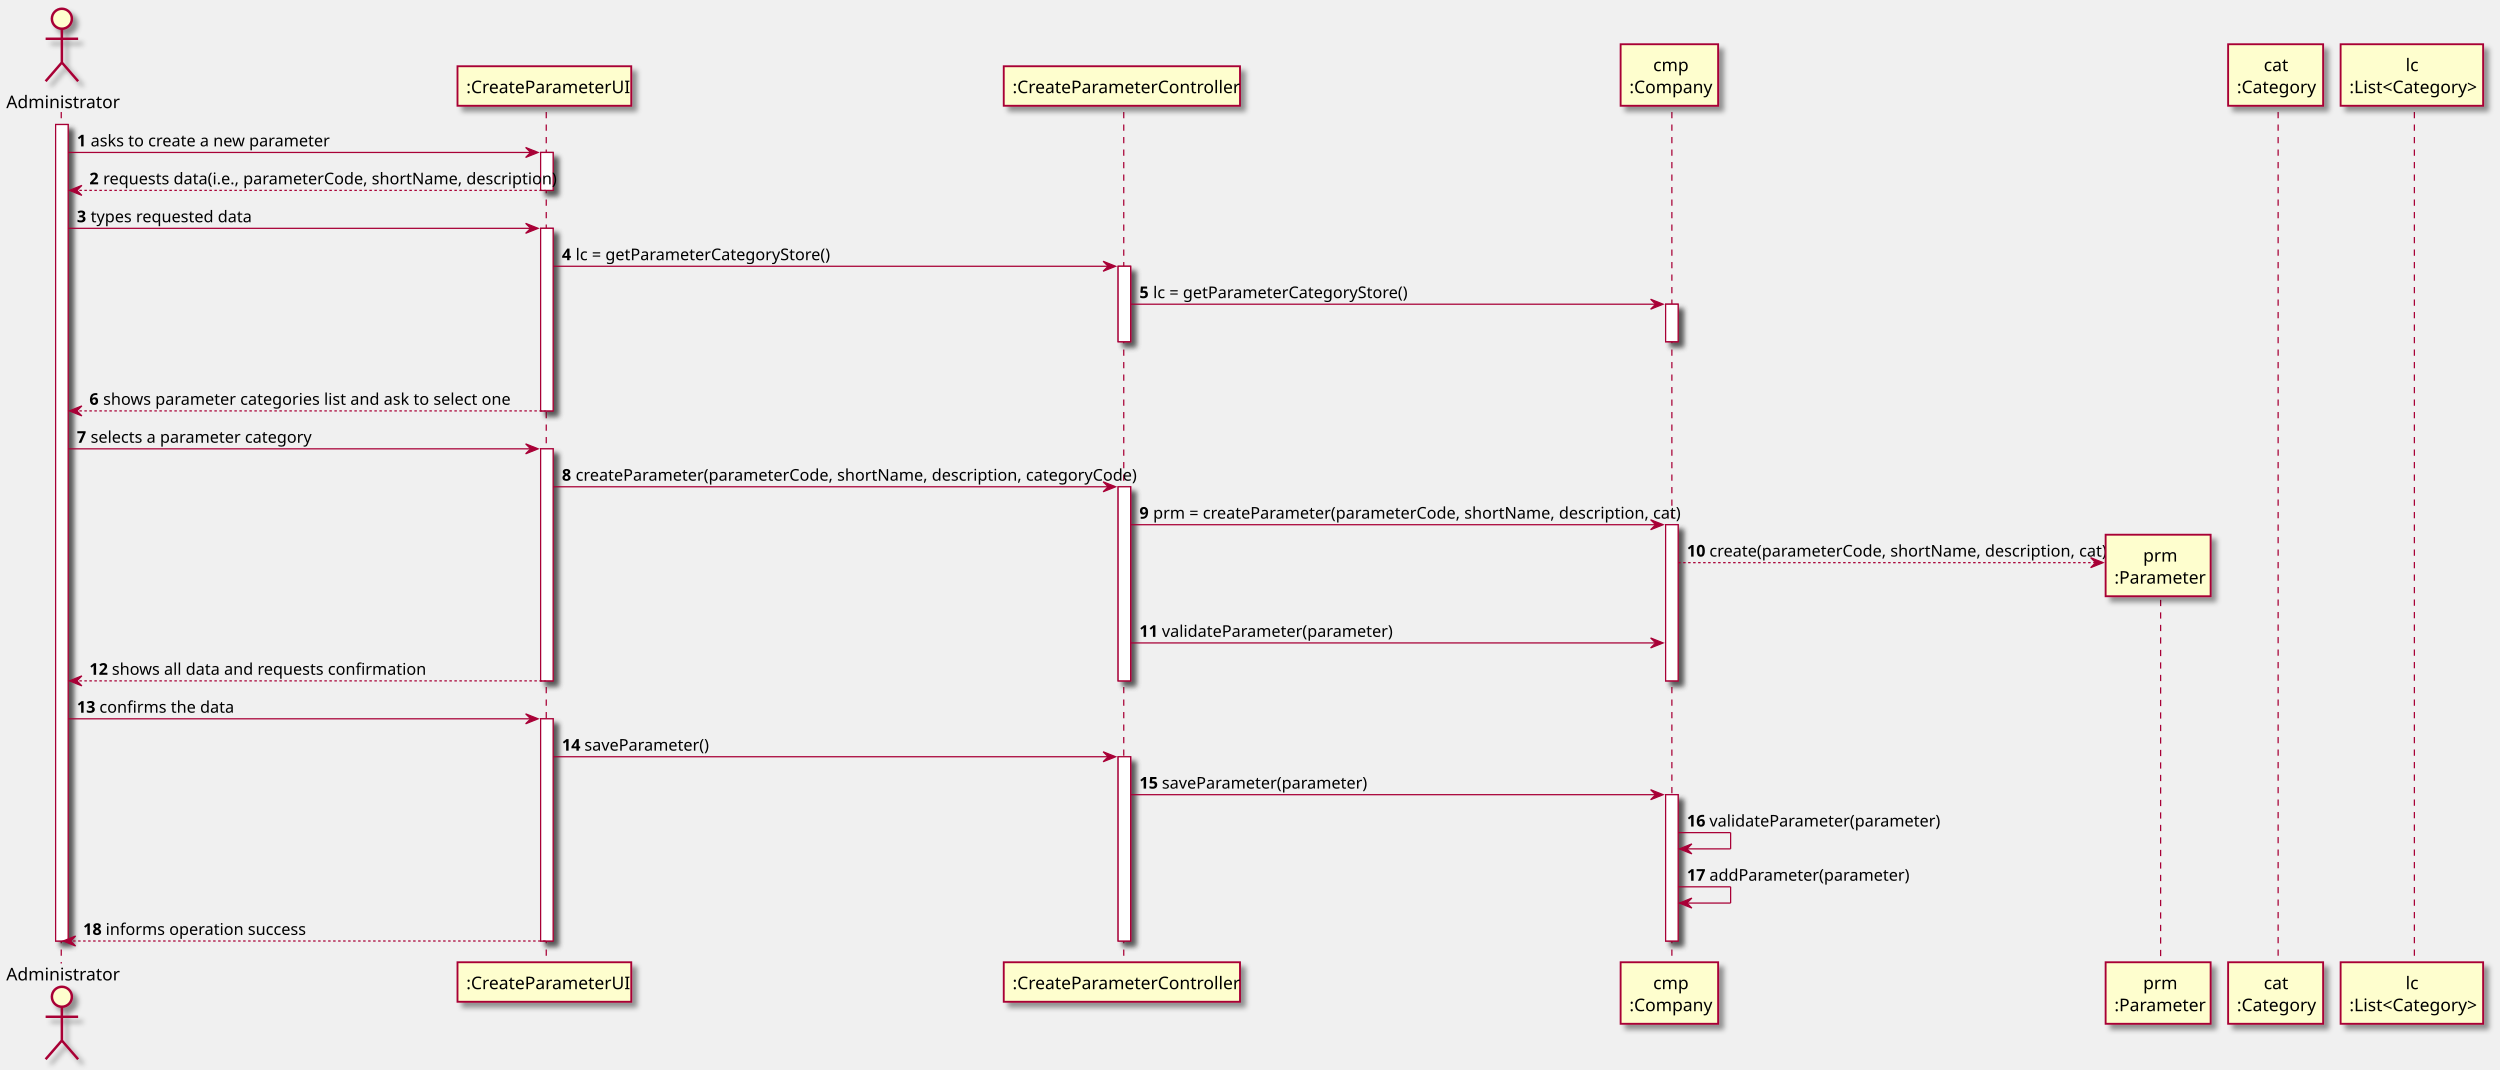
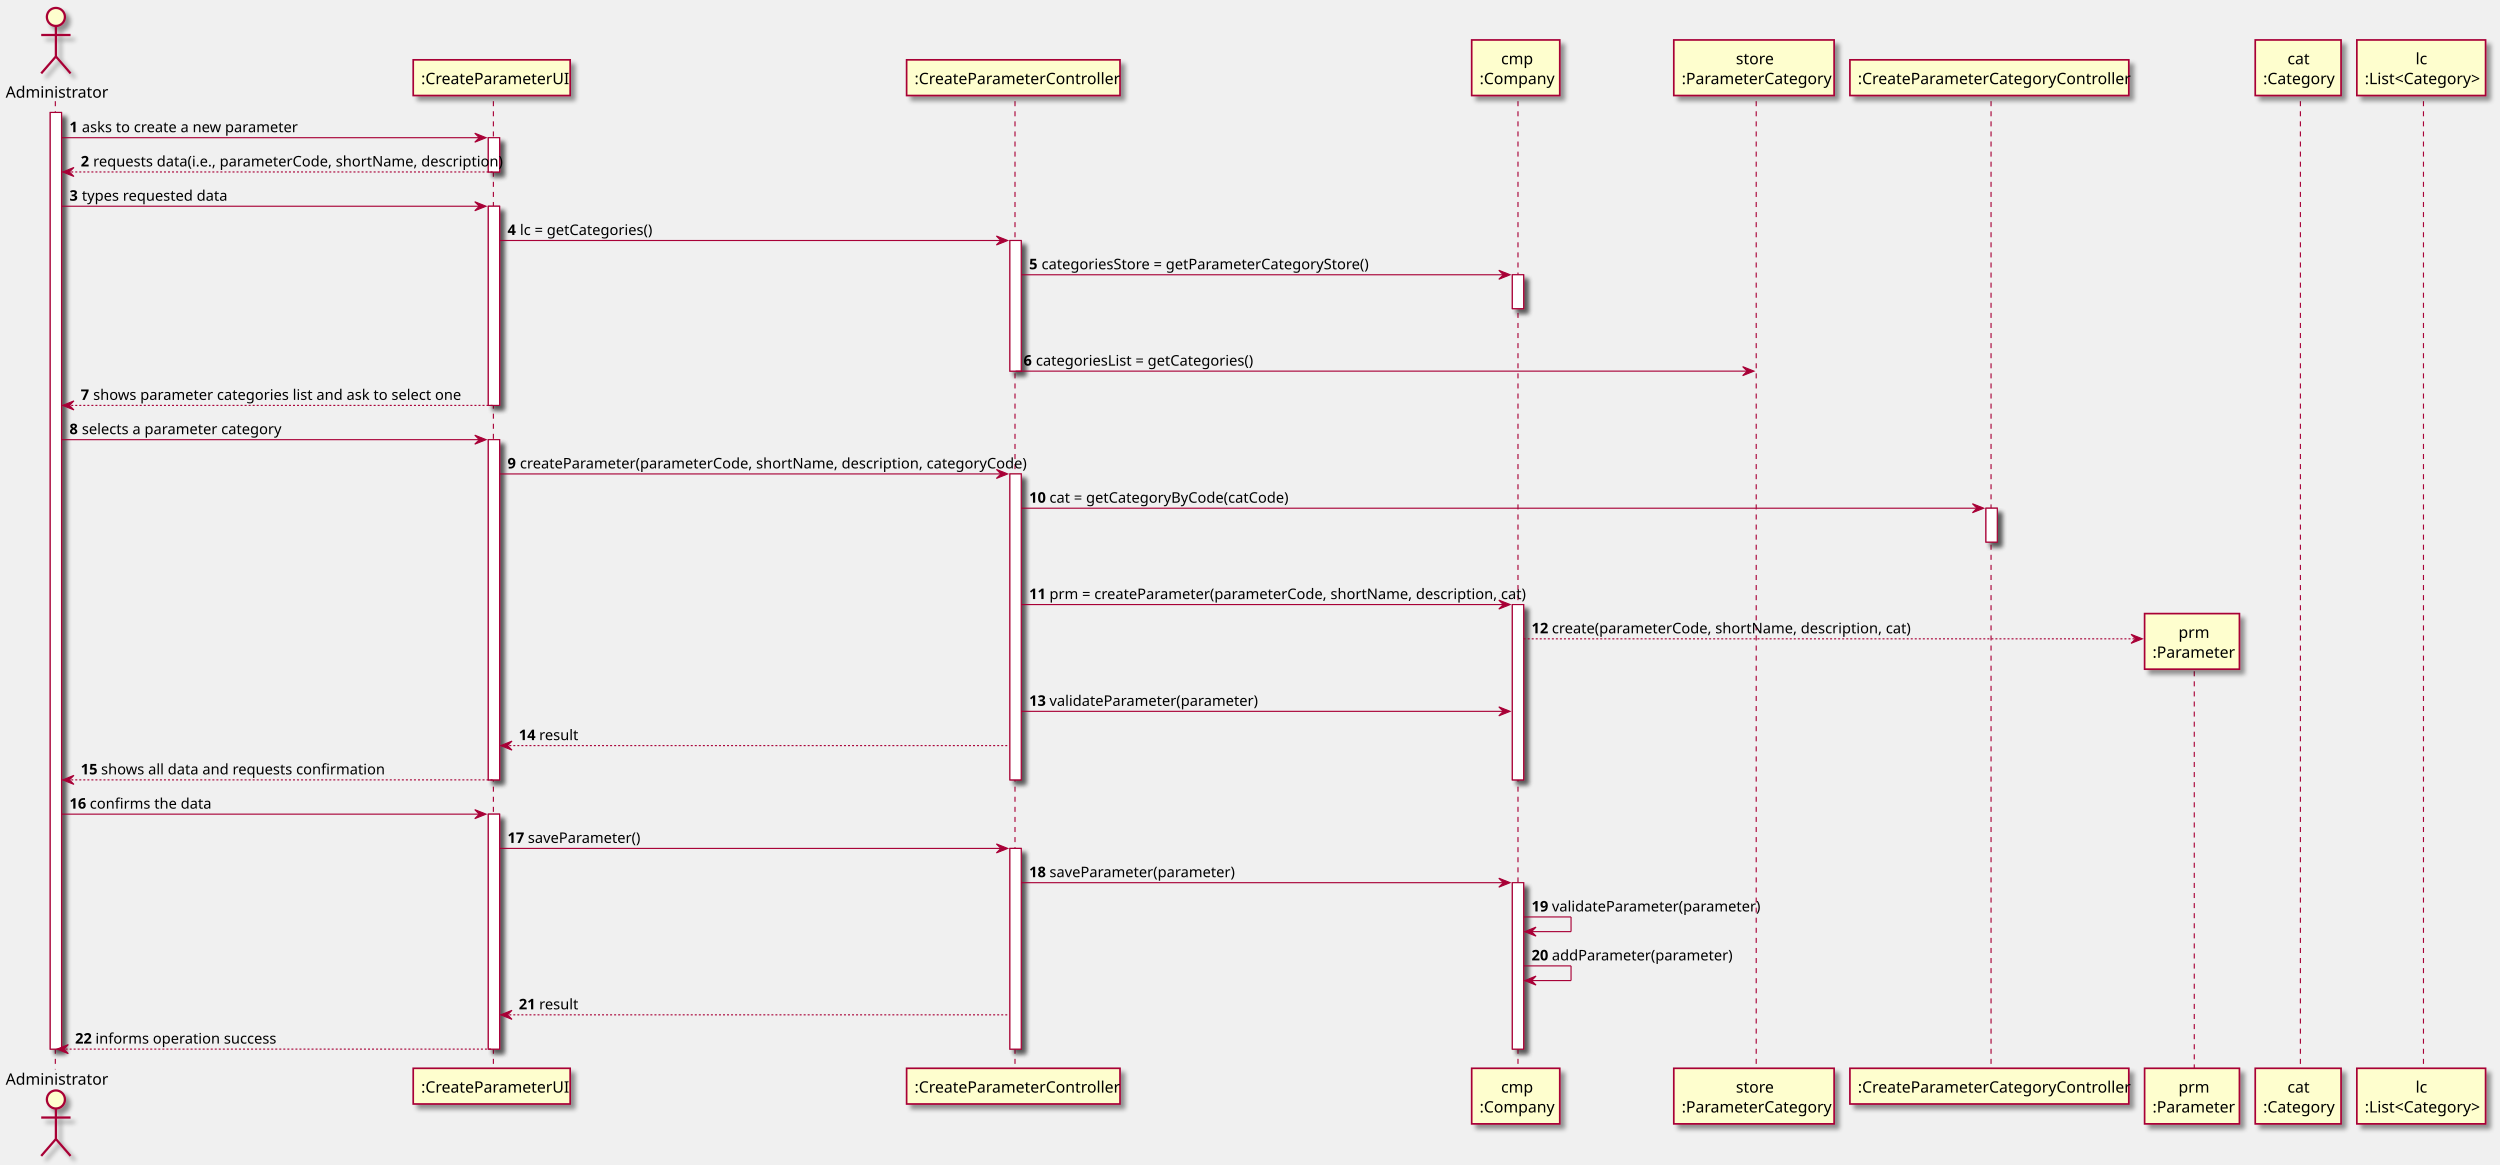
- <svg xmlns="http://www.w3.org/2000/svg" contentScriptType="application/ecmascript" contentStyleType="text/css" height="856px" preserveAspectRatio="none" style="width:2000px;height:856px;" version="1.1" viewBox="0 0 2000 856" width="2000px" zoomAndPan="magnify">
+ <svg xmlns="http://www.w3.org/2000/svg" contentScriptType="application/ecmascript" contentStyleType="text/css" height="1155.84px" preserveAspectRatio="none" style="width:2480px;height:1155px;" version="1.1" viewBox="0 0 2480 1155" width="2480.8px" zoomAndPan="magnify">
  <defs>
-     <filter height="300%" id="f1se5nnjx94juj" width="300%" x="-1" y="-1">
-       <feGaussianBlur result="blurOut" stdDeviation="2.0" />
+     <filter height="300%" id="f1c4l5ftmrxabn" width="300%" x="-1" y="-1">
+       <feGaussianBlur result="blurOut" stdDeviation="2.24" />
      <feColorMatrix in="blurOut" result="blurOut2" type="matrix" values="0 0 0 0 0 0 0 0 0 0 0 0 0 0 0 0 0 0 .4 0" />
-       <feOffset dx="4.0" dy="4.0" in="blurOut2" result="blurOut3" />
+       <feOffset dx="4.48" dy="4.48" in="blurOut2" result="blurOut3" />
      <feBlend in="SourceGraphic" in2="blurOut3" mode="normal" />
    </filter>
  </defs>
  <g>
-     <rect fill="#FFFFFF" filter="url(#f1se5nnjx94juj)" height="653.195" style="stroke:#A80036;stroke-width:1.0;" width="10" x="44.5" y="99.609" />
-     <rect fill="#FFFFFF" filter="url(#f1se5nnjx94juj)" height="30.352" style="stroke:#A80036;stroke-width:1.0;" width="10" x="432.5" y="121.961" />
-     <rect fill="#FFFFFF" filter="url(#f1se5nnjx94juj)" height="146.055" style="stroke:#A80036;stroke-width:1.0;" width="10" x="432.5" y="182.664" />
-     <rect fill="#FFFFFF" filter="url(#f1se5nnjx94juj)" height="185.625" style="stroke:#A80036;stroke-width:1.0;" width="10" x="432.5" y="359.07" />
-     <rect fill="#FFFFFF" filter="url(#f1se5nnjx94juj)" height="177.758" style="stroke:#A80036;stroke-width:1.0;" width="10" x="432.5" y="575.047" />
-     <rect fill="#FFFFFF" filter="url(#f1se5nnjx94juj)" height="60.352" style="stroke:#A80036;stroke-width:1.0;" width="10" x="894.5" y="213.016" />
-     <rect fill="#FFFFFF" filter="url(#f1se5nnjx94juj)" height="155.273" style="stroke:#A80036;stroke-width:1.0;" width="10" x="894.5" y="389.422" />
-     <rect fill="#FFFFFF" filter="url(#f1se5nnjx94juj)" height="147.406" style="stroke:#A80036;stroke-width:1.0;" width="10" x="894.5" y="605.398" />
-     <rect fill="#FFFFFF" filter="url(#f1se5nnjx94juj)" height="30" style="stroke:#A80036;stroke-width:1.0;" width="10" x="1332.5" y="243.367" />
-     <rect fill="#FFFFFF" filter="url(#f1se5nnjx94juj)" height="124.922" style="stroke:#A80036;stroke-width:1.0;" width="10" x="1332.5" y="419.773" />
-     <rect fill="#FFFFFF" filter="url(#f1se5nnjx94juj)" height="117.055" style="stroke:#A80036;stroke-width:1.0;" width="10" x="1332.5" y="635.75" />
-     <line style="stroke:#A80036;stroke-width:1.0;stroke-dasharray:5.0,5.0;" x1="49" x2="49" y1="89.609" y2="770.805" />
-     <line style="stroke:#A80036;stroke-width:1.0;stroke-dasharray:5.0,5.0;" x1="437" x2="437" y1="89.609" y2="770.805" />
-     <line style="stroke:#A80036;stroke-width:1.0;stroke-dasharray:5.0,5.0;" x1="899" x2="899" y1="89.609" y2="770.805" />
-     <line style="stroke:#A80036;stroke-width:1.0;stroke-dasharray:5.0,5.0;" x1="1337.5" x2="1337.5" y1="89.609" y2="770.805" />
-     <line style="stroke:#A80036;stroke-width:1.0;stroke-dasharray:5.0,5.0;" x1="1728.5" x2="1728.5" y1="469.883" y2="770.805" />
-     <line style="stroke:#A80036;stroke-width:1.0;stroke-dasharray:5.0,5.0;" x1="1822.5" x2="1822.5" y1="89.609" y2="770.805" />
-     <line style="stroke:#A80036;stroke-width:1.0;stroke-dasharray:5.0,5.0;" x1="1931.5" x2="1931.5" y1="89.609" y2="770.805" />
-     <text fill="#000000" font-family="sans-serif" font-size="14" lengthAdjust="spacing" textLength="83" x="5" y="86.533">Administrator</text>
-     <ellipse cx="49.5" cy="15" fill="#FEFECE" filter="url(#f1se5nnjx94juj)" rx="8" ry="8" style="stroke:#A80036;stroke-width:2.0;" />
-     <path d="M49.5,23 L49.5,50 M36.5,31 L62.5,31 M49.5,50 L36.5,65 M49.5,50 L62.5,65 " fill="none" filter="url(#f1se5nnjx94juj)" style="stroke:#A80036;stroke-width:2.0;" />
-     <text fill="#000000" font-family="sans-serif" font-size="14" lengthAdjust="spacing" textLength="83" x="5" y="784.338">Administrator</text>
-     <ellipse cx="49.5" cy="797.414" fill="#FEFECE" filter="url(#f1se5nnjx94juj)" rx="8" ry="8" style="stroke:#A80036;stroke-width:2.0;" />
-     <path d="M49.5,805.414 L49.5,832.414 M36.5,813.414 L62.5,813.414 M49.5,832.414 L36.5,847.414 M49.5,832.414 L62.5,847.414 " fill="none" filter="url(#f1se5nnjx94juj)" style="stroke:#A80036;stroke-width:2.0;" />
-     <rect fill="#FEFECE" filter="url(#f1se5nnjx94juj)" height="31.609" style="stroke:#A80036;stroke-width:1.5;" width="139" x="366" y="53" />
-     <text fill="#000000" font-family="sans-serif" font-size="14" lengthAdjust="spacing" textLength="125" x="373" y="74.533">:CreateParameterUI</text>
-     <rect fill="#FEFECE" filter="url(#f1se5nnjx94juj)" height="31.609" style="stroke:#A80036;stroke-width:1.5;" width="139" x="366" y="769.805" />
-     <text fill="#000000" font-family="sans-serif" font-size="14" lengthAdjust="spacing" textLength="125" x="373" y="791.338">:CreateParameterUI</text>
-     <rect fill="#FEFECE" filter="url(#f1se5nnjx94juj)" height="31.609" style="stroke:#A80036;stroke-width:1.5;" width="189" x="803" y="53" />
-     <text fill="#000000" font-family="sans-serif" font-size="14" lengthAdjust="spacing" textLength="175" x="810" y="74.533">:CreateParameterController</text>
-     <rect fill="#FEFECE" filter="url(#f1se5nnjx94juj)" height="31.609" style="stroke:#A80036;stroke-width:1.5;" width="189" x="803" y="769.805" />
-     <text fill="#000000" font-family="sans-serif" font-size="14" lengthAdjust="spacing" textLength="175" x="810" y="791.338">:CreateParameterController</text>
-     <rect fill="#FEFECE" filter="url(#f1se5nnjx94juj)" height="49.219" style="stroke:#A80036;stroke-width:1.5;" width="78" x="1296.5" y="35.391" />
-     <text fill="#000000" font-family="sans-serif" font-size="14" lengthAdjust="spacing" textLength="26" x="1322.5" y="56.924">cmp</text>
-     <text fill="#000000" font-family="sans-serif" font-size="14" lengthAdjust="spacing" textLength="64" x="1303.5" y="74.533">:Company</text>
-     <rect fill="#FEFECE" filter="url(#f1se5nnjx94juj)" height="49.219" style="stroke:#A80036;stroke-width:1.5;" width="78" x="1296.5" y="769.805" />
-     <text fill="#000000" font-family="sans-serif" font-size="14" lengthAdjust="spacing" textLength="26" x="1322.5" y="791.338">cmp</text>
-     <text fill="#000000" font-family="sans-serif" font-size="14" lengthAdjust="spacing" textLength="64" x="1303.5" y="808.947">:Company</text>
-     <rect fill="#FEFECE" filter="url(#f1se5nnjx94juj)" height="49.219" style="stroke:#A80036;stroke-width:1.5;" width="84" x="1684.5" y="769.805" />
-     <text fill="#000000" font-family="sans-serif" font-size="14" lengthAdjust="spacing" textLength="24" x="1714.5" y="791.338">prm</text>
-     <text fill="#000000" font-family="sans-serif" font-size="14" lengthAdjust="spacing" textLength="70" x="1691.5" y="808.947">:Parameter</text>
-     <rect fill="#FEFECE" filter="url(#f1se5nnjx94juj)" height="49.219" style="stroke:#A80036;stroke-width:1.5;" width="76" x="1782.5" y="35.391" />
-     <text fill="#000000" font-family="sans-serif" font-size="14" lengthAdjust="spacing" textLength="19" x="1811" y="56.924">cat</text>
-     <text fill="#000000" font-family="sans-serif" font-size="14" lengthAdjust="spacing" textLength="62" x="1789.5" y="74.533">:Category</text>
-     <rect fill="#FEFECE" filter="url(#f1se5nnjx94juj)" height="49.219" style="stroke:#A80036;stroke-width:1.5;" width="76" x="1782.5" y="769.805" />
-     <text fill="#000000" font-family="sans-serif" font-size="14" lengthAdjust="spacing" textLength="19" x="1811" y="791.338">cat</text>
-     <text fill="#000000" font-family="sans-serif" font-size="14" lengthAdjust="spacing" textLength="62" x="1789.5" y="808.947">:Category</text>
-     <rect fill="#FEFECE" filter="url(#f1se5nnjx94juj)" height="49.219" style="stroke:#A80036;stroke-width:1.5;" width="114" x="1872.5" y="35.391" />
-     <text fill="#000000" font-family="sans-serif" font-size="14" lengthAdjust="spacing" textLength="10" x="1924.5" y="56.924">lc</text>
-     <text fill="#000000" font-family="sans-serif" font-size="14" lengthAdjust="spacing" textLength="100" x="1879.5" y="74.533">:List&lt;Category&gt;</text>
-     <rect fill="#FEFECE" filter="url(#f1se5nnjx94juj)" height="49.219" style="stroke:#A80036;stroke-width:1.5;" width="114" x="1872.5" y="769.805" />
-     <text fill="#000000" font-family="sans-serif" font-size="14" lengthAdjust="spacing" textLength="10" x="1924.5" y="791.338">lc</text>
-     <text fill="#000000" font-family="sans-serif" font-size="14" lengthAdjust="spacing" textLength="100" x="1879.5" y="808.947">:List&lt;Category&gt;</text>
-     <rect fill="#FFFFFF" filter="url(#f1se5nnjx94juj)" height="653.195" style="stroke:#A80036;stroke-width:1.0;" width="10" x="44.5" y="99.609" />
-     <rect fill="#FFFFFF" filter="url(#f1se5nnjx94juj)" height="30.352" style="stroke:#A80036;stroke-width:1.0;" width="10" x="432.5" y="121.961" />
-     <rect fill="#FFFFFF" filter="url(#f1se5nnjx94juj)" height="146.055" style="stroke:#A80036;stroke-width:1.0;" width="10" x="432.5" y="182.664" />
-     <rect fill="#FFFFFF" filter="url(#f1se5nnjx94juj)" height="185.625" style="stroke:#A80036;stroke-width:1.0;" width="10" x="432.5" y="359.07" />
-     <rect fill="#FFFFFF" filter="url(#f1se5nnjx94juj)" height="177.758" style="stroke:#A80036;stroke-width:1.0;" width="10" x="432.5" y="575.047" />
-     <rect fill="#FFFFFF" filter="url(#f1se5nnjx94juj)" height="60.352" style="stroke:#A80036;stroke-width:1.0;" width="10" x="894.5" y="213.016" />
-     <rect fill="#FFFFFF" filter="url(#f1se5nnjx94juj)" height="155.273" style="stroke:#A80036;stroke-width:1.0;" width="10" x="894.5" y="389.422" />
-     <rect fill="#FFFFFF" filter="url(#f1se5nnjx94juj)" height="147.406" style="stroke:#A80036;stroke-width:1.0;" width="10" x="894.5" y="605.398" />
-     <rect fill="#FFFFFF" filter="url(#f1se5nnjx94juj)" height="30" style="stroke:#A80036;stroke-width:1.0;" width="10" x="1332.5" y="243.367" />
-     <rect fill="#FFFFFF" filter="url(#f1se5nnjx94juj)" height="124.922" style="stroke:#A80036;stroke-width:1.0;" width="10" x="1332.5" y="419.773" />
-     <rect fill="#FFFFFF" filter="url(#f1se5nnjx94juj)" height="117.055" style="stroke:#A80036;stroke-width:1.0;" width="10" x="1332.5" y="635.75" />
-     <polygon fill="#A80036" points="420.5,117.961,430.5,121.961,420.5,125.961,424.5,121.961" style="stroke:#A80036;stroke-width:1.0;" />
-     <line style="stroke:#A80036;stroke-width:1.0;" x1="54.5" x2="426.5" y1="121.961" y2="121.961" />
-     <text fill="#000000" font-family="sans-serif" font-size="13" font-weight="bold" lengthAdjust="spacing" textLength="7" x="61.5" y="117.105">1</text>
-     <text fill="#000000" font-family="sans-serif" font-size="13" lengthAdjust="spacing" textLength="183" x="72.5" y="117.105">asks to create a new parameter</text>
-     <polygon fill="#A80036" points="65.5,148.312,55.5,152.312,65.5,156.312,61.5,152.312" style="stroke:#A80036;stroke-width:1.0;" />
-     <line style="stroke:#A80036;stroke-width:1.0;stroke-dasharray:2.0,2.0;" x1="59.5" x2="436.5" y1="152.312" y2="152.312" />
-     <text fill="#000000" font-family="sans-serif" font-size="13" font-weight="bold" lengthAdjust="spacing" textLength="7" x="71.5" y="147.456">2</text>
-     <text fill="#000000" font-family="sans-serif" font-size="13" lengthAdjust="spacing" textLength="343" x="82.5" y="147.456">requests data(i.e., parameterCode, shortName, description)</text>
-     <polygon fill="#A80036" points="420.5,178.664,430.5,182.664,420.5,186.664,424.5,182.664" style="stroke:#A80036;stroke-width:1.0;" />
-     <line style="stroke:#A80036;stroke-width:1.0;" x1="54.5" x2="426.5" y1="182.664" y2="182.664" />
-     <text fill="#000000" font-family="sans-serif" font-size="13" font-weight="bold" lengthAdjust="spacing" textLength="7" x="61.5" y="177.808">3</text>
-     <text fill="#000000" font-family="sans-serif" font-size="13" lengthAdjust="spacing" textLength="122" x="72.5" y="177.808">types requested data</text>
-     <polygon fill="#A80036" points="882.5,209.016,892.5,213.016,882.5,217.016,886.5,213.016" style="stroke:#A80036;stroke-width:1.0;" />
-     <line style="stroke:#A80036;stroke-width:1.0;" x1="442.5" x2="888.5" y1="213.016" y2="213.016" />
-     <text fill="#000000" font-family="sans-serif" font-size="13" font-weight="bold" lengthAdjust="spacing" textLength="7" x="449.5" y="208.159">4</text>
-     <text fill="#000000" font-family="sans-serif" font-size="13" lengthAdjust="spacing" textLength="195" x="460.5" y="208.159">lc = getParameterCategoryStore()</text>
-     <polygon fill="#A80036" points="1320.5,239.367,1330.5,243.367,1320.5,247.367,1324.5,243.367" style="stroke:#A80036;stroke-width:1.0;" />
-     <line style="stroke:#A80036;stroke-width:1.0;" x1="904.5" x2="1326.5" y1="243.367" y2="243.367" />
-     <text fill="#000000" font-family="sans-serif" font-size="13" font-weight="bold" lengthAdjust="spacing" textLength="7" x="911.5" y="238.511">5</text>
-     <text fill="#000000" font-family="sans-serif" font-size="13" lengthAdjust="spacing" textLength="195" x="922.5" y="238.511">lc = getParameterCategoryStore()</text>
-     <polygon fill="#A80036" points="65.5,324.719,55.5,328.719,65.5,332.719,61.5,328.719" style="stroke:#A80036;stroke-width:1.0;" />
-     <line style="stroke:#A80036;stroke-width:1.0;stroke-dasharray:2.0,2.0;" x1="59.5" x2="436.5" y1="328.719" y2="328.719" />
-     <text fill="#000000" font-family="sans-serif" font-size="13" font-weight="bold" lengthAdjust="spacing" textLength="7" x="71.5" y="323.862">6</text>
-     <text fill="#000000" font-family="sans-serif" font-size="13" lengthAdjust="spacing" textLength="313" x="82.5" y="323.862">shows parameter categories list and ask to select one</text>
-     <polygon fill="#A80036" points="420.5,355.07,430.5,359.07,420.5,363.07,424.5,359.07" style="stroke:#A80036;stroke-width:1.0;" />
-     <line style="stroke:#A80036;stroke-width:1.0;" x1="54.5" x2="426.5" y1="359.07" y2="359.07" />
-     <text fill="#000000" font-family="sans-serif" font-size="13" font-weight="bold" lengthAdjust="spacing" textLength="7" x="61.5" y="354.214">7</text>
-     <text fill="#000000" font-family="sans-serif" font-size="13" lengthAdjust="spacing" textLength="169" x="72.5" y="354.214">selects a parameter category</text>
-     <polygon fill="#A80036" points="882.5,385.422,892.5,389.422,882.5,393.422,886.5,389.422" style="stroke:#A80036;stroke-width:1.0;" />
-     <line style="stroke:#A80036;stroke-width:1.0;" x1="442.5" x2="888.5" y1="389.422" y2="389.422" />
-     <text fill="#000000" font-family="sans-serif" font-size="13" font-weight="bold" lengthAdjust="spacing" textLength="7" x="449.5" y="384.565">8</text>
-     <text fill="#000000" font-family="sans-serif" font-size="13" lengthAdjust="spacing" textLength="422" x="460.5" y="384.565">createParameter(parameterCode, shortName, description, categoryCode)</text>
-     <polygon fill="#A80036" points="1320.5,415.773,1330.5,419.773,1320.5,423.773,1324.5,419.773" style="stroke:#A80036;stroke-width:1.0;" />
-     <line style="stroke:#A80036;stroke-width:1.0;" x1="904.5" x2="1326.5" y1="419.773" y2="419.773" />
-     <text fill="#000000" font-family="sans-serif" font-size="13" font-weight="bold" lengthAdjust="spacing" textLength="7" x="911.5" y="414.917">9</text>
-     <text fill="#000000" font-family="sans-serif" font-size="13" lengthAdjust="spacing" textLength="398" x="922.5" y="414.917">prm = createParameter(parameterCode, shortName, description, cat)</text>
-     <polygon fill="#A80036" points="1672.5,446.125,1682.5,450.125,1672.5,454.125,1676.5,450.125" style="stroke:#A80036;stroke-width:1.0;" />
-     <line style="stroke:#A80036;stroke-width:1.0;stroke-dasharray:2.0,2.0;" x1="1342.5" x2="1678.5" y1="450.125" y2="450.125" />
-     <text fill="#000000" font-family="sans-serif" font-size="13" font-weight="bold" lengthAdjust="spacing" textLength="14" x="1349.5" y="445.269">10</text>
-     <text fill="#000000" font-family="sans-serif" font-size="13" lengthAdjust="spacing" textLength="300" x="1367.5" y="445.269">create(parameterCode, shortName, description, cat)</text>
-     <rect fill="#FEFECE" filter="url(#f1se5nnjx94juj)" height="49.219" style="stroke:#A80036;stroke-width:1.5;" width="84" x="1684.5" y="427.773" />
-     <text fill="#000000" font-family="sans-serif" font-size="14" lengthAdjust="spacing" textLength="24" x="1714.5" y="449.307">prm</text>
-     <text fill="#000000" font-family="sans-serif" font-size="14" lengthAdjust="spacing" textLength="70" x="1691.5" y="466.916">:Parameter</text>
-     <polygon fill="#A80036" points="1320.5,510.344,1330.5,514.344,1320.5,518.344,1324.5,514.344" style="stroke:#A80036;stroke-width:1.0;" />
-     <line style="stroke:#A80036;stroke-width:1.0;" x1="904.5" x2="1326.5" y1="514.344" y2="514.344" />
-     <text fill="#000000" font-family="sans-serif" font-size="13" font-weight="bold" lengthAdjust="spacing" textLength="14" x="911.5" y="509.487">11</text>
-     <text fill="#000000" font-family="sans-serif" font-size="13" lengthAdjust="spacing" textLength="169" x="929.5" y="509.487">validateParameter(parameter)</text>
-     <polygon fill="#A80036" points="65.5,540.695,55.5,544.695,65.5,548.695,61.5,544.695" style="stroke:#A80036;stroke-width:1.0;" />
-     <line style="stroke:#A80036;stroke-width:1.0;stroke-dasharray:2.0,2.0;" x1="59.5" x2="436.5" y1="544.695" y2="544.695" />
-     <text fill="#000000" font-family="sans-serif" font-size="13" font-weight="bold" lengthAdjust="spacing" textLength="14" x="71.5" y="539.839">12</text>
-     <text fill="#000000" font-family="sans-serif" font-size="13" lengthAdjust="spacing" textLength="236" x="89.5" y="539.839">shows all data and requests confirmation</text>
-     <polygon fill="#A80036" points="420.5,571.047,430.5,575.047,420.5,579.047,424.5,575.047" style="stroke:#A80036;stroke-width:1.0;" />
-     <line style="stroke:#A80036;stroke-width:1.0;" x1="54.5" x2="426.5" y1="575.047" y2="575.047" />
-     <text fill="#000000" font-family="sans-serif" font-size="13" font-weight="bold" lengthAdjust="spacing" textLength="14" x="61.5" y="570.19">13</text>
-     <text fill="#000000" font-family="sans-serif" font-size="13" lengthAdjust="spacing" textLength="100" x="79.5" y="570.19">confirms the data</text>
-     <polygon fill="#A80036" points="882.5,601.398,892.5,605.398,882.5,609.398,886.5,605.398" style="stroke:#A80036;stroke-width:1.0;" />
-     <line style="stroke:#A80036;stroke-width:1.0;" x1="442.5" x2="888.5" y1="605.398" y2="605.398" />
-     <text fill="#000000" font-family="sans-serif" font-size="13" font-weight="bold" lengthAdjust="spacing" textLength="14" x="449.5" y="600.542">14</text>
-     <text fill="#000000" font-family="sans-serif" font-size="13" lengthAdjust="spacing" textLength="94" x="467.5" y="600.542">saveParameter()</text>
-     <polygon fill="#A80036" points="1320.5,631.75,1330.5,635.75,1320.5,639.75,1324.5,635.75" style="stroke:#A80036;stroke-width:1.0;" />
-     <line style="stroke:#A80036;stroke-width:1.0;" x1="904.5" x2="1326.5" y1="635.75" y2="635.75" />
-     <text fill="#000000" font-family="sans-serif" font-size="13" font-weight="bold" lengthAdjust="spacing" textLength="14" x="911.5" y="630.894">15</text>
-     <text fill="#000000" font-family="sans-serif" font-size="13" lengthAdjust="spacing" textLength="152" x="929.5" y="630.894">saveParameter(parameter)</text>
-     <line style="stroke:#A80036;stroke-width:1.0;" x1="1342.5" x2="1384.5" y1="666.102" y2="666.102" />
-     <line style="stroke:#A80036;stroke-width:1.0;" x1="1384.5" x2="1384.5" y1="666.102" y2="679.102" />
-     <line style="stroke:#A80036;stroke-width:1.0;" x1="1343.5" x2="1384.5" y1="679.102" y2="679.102" />
-     <polygon fill="#A80036" points="1353.5,675.102,1343.5,679.102,1353.5,683.102,1349.5,679.102" style="stroke:#A80036;stroke-width:1.0;" />
-     <text fill="#000000" font-family="sans-serif" font-size="13" font-weight="bold" lengthAdjust="spacing" textLength="14" x="1349.5" y="661.245">16</text>
-     <text fill="#000000" font-family="sans-serif" font-size="13" lengthAdjust="spacing" textLength="169" x="1367.5" y="661.245">validateParameter(parameter)</text>
-     <line style="stroke:#A80036;stroke-width:1.0;" x1="1342.5" x2="1384.5" y1="709.453" y2="709.453" />
-     <line style="stroke:#A80036;stroke-width:1.0;" x1="1384.5" x2="1384.5" y1="709.453" y2="722.453" />
-     <line style="stroke:#A80036;stroke-width:1.0;" x1="1343.5" x2="1384.5" y1="722.453" y2="722.453" />
-     <polygon fill="#A80036" points="1353.5,718.453,1343.5,722.453,1353.5,726.453,1349.5,722.453" style="stroke:#A80036;stroke-width:1.0;" />
-     <text fill="#000000" font-family="sans-serif" font-size="13" font-weight="bold" lengthAdjust="spacing" textLength="14" x="1349.5" y="704.597">17</text>
-     <text fill="#000000" font-family="sans-serif" font-size="13" lengthAdjust="spacing" textLength="147" x="1367.5" y="704.597">addParameter(parameter)</text>
-     <polygon fill="#A80036" points="60.5,748.805,50.5,752.805,60.5,756.805,56.5,752.805" style="stroke:#A80036;stroke-width:1.0;" />
-     <line style="stroke:#A80036;stroke-width:1.0;stroke-dasharray:2.0,2.0;" x1="54.5" x2="436.5" y1="752.805" y2="752.805" />
-     <text fill="#000000" font-family="sans-serif" font-size="13" font-weight="bold" lengthAdjust="spacing" textLength="14" x="66.5" y="747.948">18</text>
-     <text fill="#000000" font-family="sans-serif" font-size="13" lengthAdjust="spacing" textLength="152" x="84.5" y="747.948">informs operation success</text>
+     <rect fill="#FFFFFF" filter="url(#f1c4l5ftmrxabn)" height="929.154" style="stroke:#A80036;stroke-width:1.12;" width="11.2" x="49.84" y="111.562" />
+     <rect fill="#FFFFFF" filter="url(#f1c4l5ftmrxabn)" height="33.994" style="stroke:#A80036;stroke-width:1.12;" width="11.2" x="484.4" y="136.596" />
+     <rect fill="#FFFFFF" filter="url(#f1c4l5ftmrxabn)" height="197.575" style="stroke:#A80036;stroke-width:1.12;" width="11.2" x="484.4" y="204.584" />
+     <rect fill="#FFFFFF" filter="url(#f1c4l5ftmrxabn)" height="337.488" style="stroke:#A80036;stroke-width:1.12;" width="11.2" x="484.4" y="436.152" />
+     <rect fill="#FFFFFF" filter="url(#f1c4l5ftmrxabn)" height="233.083" style="stroke:#A80036;stroke-width:1.12;" width="11.2" x="484.4" y="807.634" />
+     <rect fill="#FFFFFF" filter="url(#f1c4l5ftmrxabn)" height="129.588" style="stroke:#A80036;stroke-width:1.12;" width="11.2" x="1001.84" y="238.577" />
+     <rect fill="#FFFFFF" filter="url(#f1c4l5ftmrxabn)" height="303.494" style="stroke:#A80036;stroke-width:1.12;" width="11.2" x="1001.84" y="470.146" />
+     <rect fill="#FFFFFF" filter="url(#f1c4l5ftmrxabn)" height="199.089" style="stroke:#A80036;stroke-width:1.12;" width="11.2" x="1001.84" y="841.628" />
+     <rect fill="#FFFFFF" filter="url(#f1c4l5ftmrxabn)" height="33.6" style="stroke:#A80036;stroke-width:1.12;" width="11.2" x="1500.24" y="272.571" />
+     <rect fill="#FFFFFF" filter="url(#f1c4l5ftmrxabn)" height="173.906" style="stroke:#A80036;stroke-width:1.12;" width="11.2" x="1500.24" y="599.734" />
+     <rect fill="#FFFFFF" filter="url(#f1c4l5ftmrxabn)" height="165.095" style="stroke:#A80036;stroke-width:1.12;" width="11.2" x="1500.24" y="875.621" />
+     <rect fill="#FFFFFF" filter="url(#f1c4l5ftmrxabn)" height="33.6" style="stroke:#A80036;stroke-width:1.12;" width="11.2" x="1970.08" y="504.14" />
+     <line style="stroke:#A80036;stroke-width:1.12;stroke-dasharray:5.0,5.0;" x1="54.88" x2="54.88" y1="100.362" y2="1060.876" />
+     <line style="stroke:#A80036;stroke-width:1.12;stroke-dasharray:5.0,5.0;" x1="489.44" x2="489.44" y1="100.362" y2="1060.876" />
+     <line style="stroke:#A80036;stroke-width:1.12;stroke-dasharray:5.0,5.0;" x1="1006.88" x2="1006.88" y1="100.362" y2="1060.876" />
+     <line style="stroke:#A80036;stroke-width:1.12;stroke-dasharray:5.0,5.0;" x1="1505.84" x2="1505.84" y1="100.362" y2="1060.876" />
+     <line style="stroke:#A80036;stroke-width:1.12;stroke-dasharray:5.0,5.0;" x1="1742.16" x2="1742.16" y1="100.362" y2="1060.876" />
+     <line style="stroke:#A80036;stroke-width:1.12;stroke-dasharray:5.0,5.0;" x1="1975.12" x2="1975.12" y1="100.362" y2="1060.876" />
+     <line style="stroke:#A80036;stroke-width:1.12;stroke-dasharray:5.0,5.0;" x1="2176.72" x2="2176.72" y1="655.856" y2="1060.876" />
+     <line style="stroke:#A80036;stroke-width:1.12;stroke-dasharray:5.0,5.0;" x1="2282" x2="2282" y1="100.362" y2="1060.876" />
+     <line style="stroke:#A80036;stroke-width:1.12;stroke-dasharray:5.0,5.0;" x1="2404.08" x2="2404.08" y1="100.362" y2="1060.876" />
+     <text fill="#000000" font-family="sans-serif" font-size="15.68" lengthAdjust="spacing" textLength="92.96" x="5.6" y="96.917">Administrator</text>
+     <ellipse cx="55.44" cy="16.8" fill="#FEFECE" filter="url(#f1c4l5ftmrxabn)" rx="8.96" ry="8.96" style="stroke:#A80036;stroke-width:2.24;" />
+     <path d="M55.44,25.76 L55.44,56 M40.88,34.72 L70,34.72 M55.44,56 L40.88,72.8 M55.44,56 L70,72.8 " fill="none" filter="url(#f1c4l5ftmrxabn)" style="stroke:#A80036;stroke-width:2.24;" />
+     <text fill="#000000" font-family="sans-serif" font-size="15.68" lengthAdjust="spacing" textLength="92.96" x="5.6" y="1076.033">Administrator</text>
+     <ellipse cx="55.44" cy="1090.679" fill="#FEFECE" filter="url(#f1c4l5ftmrxabn)" rx="8.96" ry="8.96" style="stroke:#A80036;stroke-width:2.24;" />
+     <path d="M55.44,1099.639 L55.44,1129.879 M40.88,1108.599 L70,1108.599 M55.44,1129.879 L40.88,1146.679 M55.44,1129.879 L70,1146.679 " fill="none" filter="url(#f1c4l5ftmrxabn)" style="stroke:#A80036;stroke-width:2.24;" />
+     <rect fill="#FEFECE" filter="url(#f1c4l5ftmrxabn)" height="35.403" style="stroke:#A80036;stroke-width:1.68;" width="155.68" x="409.92" y="59.36" />
+     <text fill="#000000" font-family="sans-serif" font-size="15.68" lengthAdjust="spacing" textLength="140" x="417.76" y="83.477">:CreateParameterUI</text>
+     <rect fill="#FEFECE" filter="url(#f1c4l5ftmrxabn)" height="35.403" style="stroke:#A80036;stroke-width:1.68;" width="155.68" x="409.92" y="1059.756" />
+     <text fill="#000000" font-family="sans-serif" font-size="15.68" lengthAdjust="spacing" textLength="140" x="417.76" y="1083.873">:CreateParameterUI</text>
+     <rect fill="#FEFECE" filter="url(#f1c4l5ftmrxabn)" height="35.403" style="stroke:#A80036;stroke-width:1.68;" width="211.68" x="899.36" y="59.36" />
+     <text fill="#000000" font-family="sans-serif" font-size="15.68" lengthAdjust="spacing" textLength="196" x="907.2" y="83.477">:CreateParameterController</text>
+     <rect fill="#FEFECE" filter="url(#f1c4l5ftmrxabn)" height="35.403" style="stroke:#A80036;stroke-width:1.68;" width="211.68" x="899.36" y="1059.756" />
+     <text fill="#000000" font-family="sans-serif" font-size="15.68" lengthAdjust="spacing" textLength="196" x="907.2" y="1083.873">:CreateParameterController</text>
+     <rect fill="#FEFECE" filter="url(#f1c4l5ftmrxabn)" height="55.125" style="stroke:#A80036;stroke-width:1.68;" width="87.36" x="1459.92" y="39.638" />
+     <text fill="#000000" font-family="sans-serif" font-size="15.68" lengthAdjust="spacing" textLength="29.12" x="1489.04" y="63.755">cmp</text>
+     <text fill="#000000" font-family="sans-serif" font-size="15.68" lengthAdjust="spacing" textLength="71.68" x="1467.76" y="83.477">:Company</text>
+     <rect fill="#FEFECE" filter="url(#f1c4l5ftmrxabn)" height="55.125" style="stroke:#A80036;stroke-width:1.68;" width="87.36" x="1459.92" y="1059.756" />
+     <text fill="#000000" font-family="sans-serif" font-size="15.68" lengthAdjust="spacing" textLength="29.12" x="1489.04" y="1083.873">cmp</text>
+     <text fill="#000000" font-family="sans-serif" font-size="15.68" lengthAdjust="spacing" textLength="71.68" x="1467.76" y="1103.596">:Company</text>
+     <rect fill="#FEFECE" filter="url(#f1c4l5ftmrxabn)" height="55.125" style="stroke:#A80036;stroke-width:1.68;" width="159.04" x="1660.4" y="39.638" />
+     <text fill="#000000" font-family="sans-serif" font-size="15.68" lengthAdjust="spacing" textLength="35.84" x="1722" y="63.755">store</text>
+     <text fill="#000000" font-family="sans-serif" font-size="15.68" lengthAdjust="spacing" textLength="143.36" x="1668.24" y="83.477">:ParameterCategory</text>
+     <rect fill="#FEFECE" filter="url(#f1c4l5ftmrxabn)" height="55.125" style="stroke:#A80036;stroke-width:1.68;" width="159.04" x="1660.4" y="1059.756" />
+     <text fill="#000000" font-family="sans-serif" font-size="15.68" lengthAdjust="spacing" textLength="35.84" x="1722" y="1083.873">store</text>
+     <text fill="#000000" font-family="sans-serif" font-size="15.68" lengthAdjust="spacing" textLength="143.36" x="1668.24" y="1103.596">:ParameterCategory</text>
+     <rect fill="#FEFECE" filter="url(#f1c4l5ftmrxabn)" height="35.403" style="stroke:#A80036;stroke-width:1.68;" width="276.64" x="1835.12" y="59.36" />
+     <text fill="#000000" font-family="sans-serif" font-size="15.68" lengthAdjust="spacing" textLength="260.96" x="1842.96" y="83.477">:CreateParameterCategoryController</text>
+     <rect fill="#FEFECE" filter="url(#f1c4l5ftmrxabn)" height="35.403" style="stroke:#A80036;stroke-width:1.68;" width="276.64" x="1835.12" y="1059.756" />
+     <text fill="#000000" font-family="sans-serif" font-size="15.68" lengthAdjust="spacing" textLength="260.96" x="1842.96" y="1083.873">:CreateParameterCategoryController</text>
+     <rect fill="#FEFECE" filter="url(#f1c4l5ftmrxabn)" height="55.125" style="stroke:#A80036;stroke-width:1.68;" width="94.08" x="2127.44" y="1059.756" />
+     <text fill="#000000" font-family="sans-serif" font-size="15.68" lengthAdjust="spacing" textLength="26.88" x="2161.04" y="1083.873">prm</text>
+     <text fill="#000000" font-family="sans-serif" font-size="15.68" lengthAdjust="spacing" textLength="78.4" x="2135.28" y="1103.596">:Parameter</text>
+     <rect fill="#FEFECE" filter="url(#f1c4l5ftmrxabn)" height="55.125" style="stroke:#A80036;stroke-width:1.68;" width="85.12" x="2237.2" y="39.638" />
+     <text fill="#000000" font-family="sans-serif" font-size="15.68" lengthAdjust="spacing" textLength="21.28" x="2269.12" y="63.755">cat</text>
+     <text fill="#000000" font-family="sans-serif" font-size="15.68" lengthAdjust="spacing" textLength="69.44" x="2245.04" y="83.477">:Category</text>
+     <rect fill="#FEFECE" filter="url(#f1c4l5ftmrxabn)" height="55.125" style="stroke:#A80036;stroke-width:1.68;" width="85.12" x="2237.2" y="1059.756" />
+     <text fill="#000000" font-family="sans-serif" font-size="15.68" lengthAdjust="spacing" textLength="21.28" x="2269.12" y="1083.873">cat</text>
+     <text fill="#000000" font-family="sans-serif" font-size="15.68" lengthAdjust="spacing" textLength="69.44" x="2245.04" y="1103.596">:Category</text>
+     <rect fill="#FEFECE" filter="url(#f1c4l5ftmrxabn)" height="55.125" style="stroke:#A80036;stroke-width:1.68;" width="127.68" x="2338" y="39.638" />
+     <text fill="#000000" font-family="sans-serif" font-size="15.68" lengthAdjust="spacing" textLength="11.2" x="2396.24" y="63.755">lc</text>
+     <text fill="#000000" font-family="sans-serif" font-size="15.68" lengthAdjust="spacing" textLength="112" x="2345.84" y="83.477">:List&lt;Category&gt;</text>
+     <rect fill="#FEFECE" filter="url(#f1c4l5ftmrxabn)" height="55.125" style="stroke:#A80036;stroke-width:1.68;" width="127.68" x="2338" y="1059.756" />
+     <text fill="#000000" font-family="sans-serif" font-size="15.68" lengthAdjust="spacing" textLength="11.2" x="2396.24" y="1083.873">lc</text>
+     <text fill="#000000" font-family="sans-serif" font-size="15.68" lengthAdjust="spacing" textLength="112" x="2345.84" y="1103.596">:List&lt;Category&gt;</text>
+     <rect fill="#FFFFFF" filter="url(#f1c4l5ftmrxabn)" height="929.154" style="stroke:#A80036;stroke-width:1.12;" width="11.2" x="49.84" y="111.562" />
+     <rect fill="#FFFFFF" filter="url(#f1c4l5ftmrxabn)" height="33.994" style="stroke:#A80036;stroke-width:1.12;" width="11.2" x="484.4" y="136.596" />
+     <rect fill="#FFFFFF" filter="url(#f1c4l5ftmrxabn)" height="197.575" style="stroke:#A80036;stroke-width:1.12;" width="11.2" x="484.4" y="204.584" />
+     <rect fill="#FFFFFF" filter="url(#f1c4l5ftmrxabn)" height="337.488" style="stroke:#A80036;stroke-width:1.12;" width="11.2" x="484.4" y="436.152" />
+     <rect fill="#FFFFFF" filter="url(#f1c4l5ftmrxabn)" height="233.083" style="stroke:#A80036;stroke-width:1.12;" width="11.2" x="484.4" y="807.634" />
+     <rect fill="#FFFFFF" filter="url(#f1c4l5ftmrxabn)" height="129.588" style="stroke:#A80036;stroke-width:1.12;" width="11.2" x="1001.84" y="238.577" />
+     <rect fill="#FFFFFF" filter="url(#f1c4l5ftmrxabn)" height="303.494" style="stroke:#A80036;stroke-width:1.12;" width="11.2" x="1001.84" y="470.146" />
+     <rect fill="#FFFFFF" filter="url(#f1c4l5ftmrxabn)" height="199.089" style="stroke:#A80036;stroke-width:1.12;" width="11.2" x="1001.84" y="841.628" />
+     <rect fill="#FFFFFF" filter="url(#f1c4l5ftmrxabn)" height="33.6" style="stroke:#A80036;stroke-width:1.12;" width="11.2" x="1500.24" y="272.571" />
+     <rect fill="#FFFFFF" filter="url(#f1c4l5ftmrxabn)" height="173.906" style="stroke:#A80036;stroke-width:1.12;" width="11.2" x="1500.24" y="599.734" />
+     <rect fill="#FFFFFF" filter="url(#f1c4l5ftmrxabn)" height="165.095" style="stroke:#A80036;stroke-width:1.12;" width="11.2" x="1500.24" y="875.621" />
+     <rect fill="#FFFFFF" filter="url(#f1c4l5ftmrxabn)" height="33.6" style="stroke:#A80036;stroke-width:1.12;" width="11.2" x="1970.08" y="504.14" />
+     <polygon fill="#A80036" points="470.96,132.116,482.16,136.596,470.96,141.076,475.44,136.596" style="stroke:#A80036;stroke-width:1.12;" />
+     <line style="stroke:#A80036;stroke-width:1.12;" x1="61.04" x2="477.68" y1="136.596" y2="136.596" />
+     <text fill="#000000" font-family="sans-serif" font-size="14.56" font-weight="bold" lengthAdjust="spacing" textLength="7.84" x="68.88" y="131.157">1</text>
+     <text fill="#000000" font-family="sans-serif" font-size="14.56" lengthAdjust="spacing" textLength="204.96" x="81.2" y="131.157">asks to create a new parameter</text>
+     <polygon fill="#A80036" points="73.36,166.11,62.16,170.59,73.36,175.07,68.88,170.59" style="stroke:#A80036;stroke-width:1.12;" />
+     <line style="stroke:#A80036;stroke-width:1.12;stroke-dasharray:2.0,2.0;" x1="66.64" x2="488.88" y1="170.59" y2="170.59" />
+     <text fill="#000000" font-family="sans-serif" font-size="14.56" font-weight="bold" lengthAdjust="spacing" textLength="7.84" x="80.08" y="165.151">2</text>
+     <text fill="#000000" font-family="sans-serif" font-size="14.56" lengthAdjust="spacing" textLength="384.16" x="92.4" y="165.151">requests data(i.e., parameterCode, shortName, description)</text>
+     <polygon fill="#A80036" points="470.96,200.104,482.16,204.584,470.96,209.064,475.44,204.584" style="stroke:#A80036;stroke-width:1.12;" />
+     <line style="stroke:#A80036;stroke-width:1.12;" x1="61.04" x2="477.68" y1="204.584" y2="204.584" />
+     <text fill="#000000" font-family="sans-serif" font-size="14.56" font-weight="bold" lengthAdjust="spacing" textLength="7.84" x="68.88" y="199.144">3</text>
+     <text fill="#000000" font-family="sans-serif" font-size="14.56" lengthAdjust="spacing" textLength="136.64" x="81.2" y="199.144">types requested data</text>
+     <polygon fill="#A80036" points="988.4,234.097,999.6,238.577,988.4,243.058,992.88,238.577" style="stroke:#A80036;stroke-width:1.12;" />
+     <line style="stroke:#A80036;stroke-width:1.12;" x1="495.6" x2="995.12" y1="238.577" y2="238.577" />
+     <text fill="#000000" font-family="sans-serif" font-size="14.56" font-weight="bold" lengthAdjust="spacing" textLength="7.84" x="503.44" y="233.138">4</text>
+     <text fill="#000000" font-family="sans-serif" font-size="14.56" lengthAdjust="spacing" textLength="127.68" x="515.76" y="233.138">lc = getCategories()</text>
+     <polygon fill="#A80036" points="1486.8,268.091,1498,272.571,1486.8,277.051,1491.28,272.571" style="stroke:#A80036;stroke-width:1.12;" />
+     <line style="stroke:#A80036;stroke-width:1.12;" x1="1013.04" x2="1493.52" y1="272.571" y2="272.571" />
+     <text fill="#000000" font-family="sans-serif" font-size="14.56" font-weight="bold" lengthAdjust="spacing" textLength="7.84" x="1020.88" y="267.132">5</text>
+     <text fill="#000000" font-family="sans-serif" font-size="14.56" lengthAdjust="spacing" textLength="309.12" x="1033.2" y="267.132">categoriesStore = getParameterCategoryStore()</text>
+     <polygon fill="#A80036" points="1728.72,363.685,1739.92,368.165,1728.72,372.645,1733.2,368.165" style="stroke:#A80036;stroke-width:1.12;" />
+     <line style="stroke:#A80036;stroke-width:1.12;" x1="1007.44" x2="1735.44" y1="368.165" y2="368.165" />
+     <text fill="#000000" font-family="sans-serif" font-size="14.56" font-weight="bold" lengthAdjust="spacing" textLength="7.84" x="1015.28" y="362.726">6</text>
+     <text fill="#000000" font-family="sans-serif" font-size="14.56" lengthAdjust="spacing" textLength="207.2" x="1027.6" y="362.726">categoriesList = getCategories()</text>
+     <polygon fill="#A80036" points="73.36,397.679,62.16,402.159,73.36,406.639,68.88,402.159" style="stroke:#A80036;stroke-width:1.12;" />
+     <line style="stroke:#A80036;stroke-width:1.12;stroke-dasharray:2.0,2.0;" x1="66.64" x2="488.88" y1="402.159" y2="402.159" />
+     <text fill="#000000" font-family="sans-serif" font-size="14.56" font-weight="bold" lengthAdjust="spacing" textLength="7.84" x="80.08" y="396.719">7</text>
+     <text fill="#000000" font-family="sans-serif" font-size="14.56" lengthAdjust="spacing" textLength="350.56" x="92.4" y="396.719">shows parameter categories list and ask to select one</text>
+     <polygon fill="#A80036" points="470.96,431.673,482.16,436.152,470.96,440.632,475.44,436.152" style="stroke:#A80036;stroke-width:1.12;" />
+     <line style="stroke:#A80036;stroke-width:1.12;" x1="61.04" x2="477.68" y1="436.152" y2="436.152" />
+     <text fill="#000000" font-family="sans-serif" font-size="14.56" font-weight="bold" lengthAdjust="spacing" textLength="7.84" x="68.88" y="430.713">8</text>
+     <text fill="#000000" font-family="sans-serif" font-size="14.56" lengthAdjust="spacing" textLength="189.28" x="81.2" y="430.713">selects a parameter category</text>
+     <polygon fill="#A80036" points="988.4,465.666,999.6,470.146,988.4,474.626,992.88,470.146" style="stroke:#A80036;stroke-width:1.12;" />
+     <line style="stroke:#A80036;stroke-width:1.12;" x1="495.6" x2="995.12" y1="470.146" y2="470.146" />
+     <text fill="#000000" font-family="sans-serif" font-size="14.56" font-weight="bold" lengthAdjust="spacing" textLength="7.84" x="503.44" y="464.707">9</text>
+     <text fill="#000000" font-family="sans-serif" font-size="14.56" lengthAdjust="spacing" textLength="472.64" x="515.76" y="464.707">createParameter(parameterCode, shortName, description, categoryCode)</text>
+     <polygon fill="#A80036" points="1956.64,499.66,1967.84,504.14,1956.64,508.62,1961.12,504.14" style="stroke:#A80036;stroke-width:1.12;" />
+     <line style="stroke:#A80036;stroke-width:1.12;" x1="1013.04" x2="1963.36" y1="504.14" y2="504.14" />
+     <text fill="#000000" font-family="sans-serif" font-size="14.56" font-weight="bold" lengthAdjust="spacing" textLength="15.68" x="1020.88" y="498.701">10</text>
+     <text fill="#000000" font-family="sans-serif" font-size="14.56" lengthAdjust="spacing" textLength="230.72" x="1041.04" y="498.701">cat = getCategoryByCode(catCode)</text>
+     <polygon fill="#A80036" points="1486.8,595.254,1498,599.734,1486.8,604.214,1491.28,599.734" style="stroke:#A80036;stroke-width:1.12;" />
+     <line style="stroke:#A80036;stroke-width:1.12;" x1="1013.04" x2="1493.52" y1="599.734" y2="599.734" />
+     <text fill="#000000" font-family="sans-serif" font-size="14.56" font-weight="bold" lengthAdjust="spacing" textLength="15.68" x="1020.88" y="594.294">11</text>
+     <text fill="#000000" font-family="sans-serif" font-size="14.56" lengthAdjust="spacing" textLength="445.76" x="1041.04" y="594.294">prm = createParameter(parameterCode, shortName, description, cat)</text>
+     <polygon fill="#A80036" points="2114,629.247,2125.2,633.727,2114,638.207,2118.48,633.727" style="stroke:#A80036;stroke-width:1.12;" />
+     <line style="stroke:#A80036;stroke-width:1.12;stroke-dasharray:2.0,2.0;" x1="1511.44" x2="2120.72" y1="633.727" y2="633.727" />
+     <text fill="#000000" font-family="sans-serif" font-size="14.56" font-weight="bold" lengthAdjust="spacing" textLength="15.68" x="1519.28" y="628.288">12</text>
+     <text fill="#000000" font-family="sans-serif" font-size="14.56" lengthAdjust="spacing" textLength="336" x="1539.44" y="628.288">create(parameterCode, shortName, description, cat)</text>
+     <rect fill="#FEFECE" filter="url(#f1c4l5ftmrxabn)" height="55.125" style="stroke:#A80036;stroke-width:1.68;" width="94.08" x="2127.44" y="608.694" />
+     <text fill="#000000" font-family="sans-serif" font-size="15.68" lengthAdjust="spacing" textLength="26.88" x="2161.04" y="632.811">prm</text>
+     <text fill="#000000" font-family="sans-serif" font-size="15.68" lengthAdjust="spacing" textLength="78.4" x="2135.28" y="652.533">:Parameter</text>
+     <polygon fill="#A80036" points="1486.8,701.173,1498,705.653,1486.8,710.133,1491.28,705.653" style="stroke:#A80036;stroke-width:1.12;" />
+     <line style="stroke:#A80036;stroke-width:1.12;" x1="1013.04" x2="1493.52" y1="705.653" y2="705.653" />
+     <text fill="#000000" font-family="sans-serif" font-size="14.56" font-weight="bold" lengthAdjust="spacing" textLength="15.68" x="1020.88" y="700.213">13</text>
+     <text fill="#000000" font-family="sans-serif" font-size="14.56" lengthAdjust="spacing" textLength="189.28" x="1041.04" y="700.213">validateParameter(parameter)</text>
+     <polygon fill="#A80036" points="507.92,735.166,496.72,739.646,507.92,744.126,503.44,739.646" style="stroke:#A80036;stroke-width:1.12;" />
+     <line style="stroke:#A80036;stroke-width:1.12;stroke-dasharray:2.0,2.0;" x1="501.2" x2="1000.72" y1="739.646" y2="739.646" />
+     <text fill="#000000" font-family="sans-serif" font-size="14.56" font-weight="bold" lengthAdjust="spacing" textLength="15.68" x="514.64" y="734.207">14</text>
+     <text fill="#000000" font-family="sans-serif" font-size="14.56" lengthAdjust="spacing" textLength="35.84" x="534.8" y="734.207">result</text>
+     <polygon fill="#A80036" points="73.36,769.16,62.16,773.64,73.36,778.12,68.88,773.64" style="stroke:#A80036;stroke-width:1.12;" />
+     <line style="stroke:#A80036;stroke-width:1.12;stroke-dasharray:2.0,2.0;" x1="66.64" x2="488.88" y1="773.64" y2="773.64" />
+     <text fill="#000000" font-family="sans-serif" font-size="14.56" font-weight="bold" lengthAdjust="spacing" textLength="15.68" x="80.08" y="768.201">15</text>
+     <text fill="#000000" font-family="sans-serif" font-size="14.56" lengthAdjust="spacing" textLength="264.32" x="100.24" y="768.201">shows all data and requests confirmation</text>
+     <polygon fill="#A80036" points="470.96,803.154,482.16,807.634,470.96,812.114,475.44,807.634" style="stroke:#A80036;stroke-width:1.12;" />
+     <line style="stroke:#A80036;stroke-width:1.12;" x1="61.04" x2="477.68" y1="807.634" y2="807.634" />
+     <text fill="#000000" font-family="sans-serif" font-size="14.56" font-weight="bold" lengthAdjust="spacing" textLength="15.68" x="68.88" y="802.194">16</text>
+     <text fill="#000000" font-family="sans-serif" font-size="14.56" lengthAdjust="spacing" textLength="112" x="89.04" y="802.194">confirms the data</text>
+     <polygon fill="#A80036" points="988.4,837.148,999.6,841.628,988.4,846.107,992.88,841.628" style="stroke:#A80036;stroke-width:1.12;" />
+     <line style="stroke:#A80036;stroke-width:1.12;" x1="495.6" x2="995.12" y1="841.628" y2="841.628" />
+     <text fill="#000000" font-family="sans-serif" font-size="14.56" font-weight="bold" lengthAdjust="spacing" textLength="15.68" x="503.44" y="836.188">17</text>
+     <text fill="#000000" font-family="sans-serif" font-size="14.56" lengthAdjust="spacing" textLength="105.28" x="523.6" y="836.188">saveParameter()</text>
+     <polygon fill="#A80036" points="1486.8,871.141,1498,875.621,1486.8,880.101,1491.28,875.621" style="stroke:#A80036;stroke-width:1.12;" />
+     <line style="stroke:#A80036;stroke-width:1.12;" x1="1013.04" x2="1493.52" y1="875.621" y2="875.621" />
+     <text fill="#000000" font-family="sans-serif" font-size="14.56" font-weight="bold" lengthAdjust="spacing" textLength="15.68" x="1020.88" y="870.182">18</text>
+     <text fill="#000000" font-family="sans-serif" font-size="14.56" lengthAdjust="spacing" textLength="170.24" x="1041.04" y="870.182">saveParameter(parameter)</text>
+     <line style="stroke:#A80036;stroke-width:1.12;" x1="1511.44" x2="1558.48" y1="909.615" y2="909.615" />
+     <line style="stroke:#A80036;stroke-width:1.12;" x1="1558.48" x2="1558.48" y1="909.615" y2="924.175" />
+     <line style="stroke:#A80036;stroke-width:1.12;" x1="1512.56" x2="1558.48" y1="924.175" y2="924.175" />
+     <polygon fill="#A80036" points="1523.76,919.695,1512.56,924.175,1523.76,928.655,1519.28,924.175" style="stroke:#A80036;stroke-width:1.12;" />
+     <text fill="#000000" font-family="sans-serif" font-size="14.56" font-weight="bold" lengthAdjust="spacing" textLength="15.68" x="1519.28" y="904.176">19</text>
+     <text fill="#000000" font-family="sans-serif" font-size="14.56" lengthAdjust="spacing" textLength="189.28" x="1539.44" y="904.176">validateParameter(parameter)</text>
+     <line style="stroke:#A80036;stroke-width:1.12;" x1="1511.44" x2="1558.48" y1="958.169" y2="958.169" />
+     <line style="stroke:#A80036;stroke-width:1.12;" x1="1558.48" x2="1558.48" y1="958.169" y2="972.729" />
+     <line style="stroke:#A80036;stroke-width:1.12;" x1="1512.56" x2="1558.48" y1="972.729" y2="972.729" />
+     <polygon fill="#A80036" points="1523.76,968.249,1512.56,972.729,1523.76,977.209,1519.28,972.729" style="stroke:#A80036;stroke-width:1.12;" />
+     <text fill="#000000" font-family="sans-serif" font-size="14.56" font-weight="bold" lengthAdjust="spacing" textLength="15.68" x="1519.28" y="952.73">20</text>
+     <text fill="#000000" font-family="sans-serif" font-size="14.56" lengthAdjust="spacing" textLength="164.64" x="1539.44" y="952.73">addParameter(parameter)</text>
+     <polygon fill="#A80036" points="507.92,1002.242,496.72,1006.722,507.92,1011.202,503.44,1006.722" style="stroke:#A80036;stroke-width:1.12;" />
+     <line style="stroke:#A80036;stroke-width:1.12;stroke-dasharray:2.0,2.0;" x1="501.2" x2="1000.72" y1="1006.722" y2="1006.722" />
+     <text fill="#000000" font-family="sans-serif" font-size="14.56" font-weight="bold" lengthAdjust="spacing" textLength="15.68" x="514.64" y="1001.283">21</text>
+     <text fill="#000000" font-family="sans-serif" font-size="14.56" lengthAdjust="spacing" textLength="35.84" x="534.8" y="1001.283">result</text>
+     <polygon fill="#A80036" points="67.76,1036.236,56.56,1040.716,67.76,1045.196,63.28,1040.716" style="stroke:#A80036;stroke-width:1.12;" />
+     <line style="stroke:#A80036;stroke-width:1.12;stroke-dasharray:2.0,2.0;" x1="61.04" x2="488.88" y1="1040.716" y2="1040.716" />
+     <text fill="#000000" font-family="sans-serif" font-size="14.56" font-weight="bold" lengthAdjust="spacing" textLength="15.68" x="74.48" y="1035.277">22</text>
+     <text fill="#000000" font-family="sans-serif" font-size="14.56" lengthAdjust="spacing" textLength="170.24" x="94.64" y="1035.277">informs operation success</text>
  </g>
</svg>
